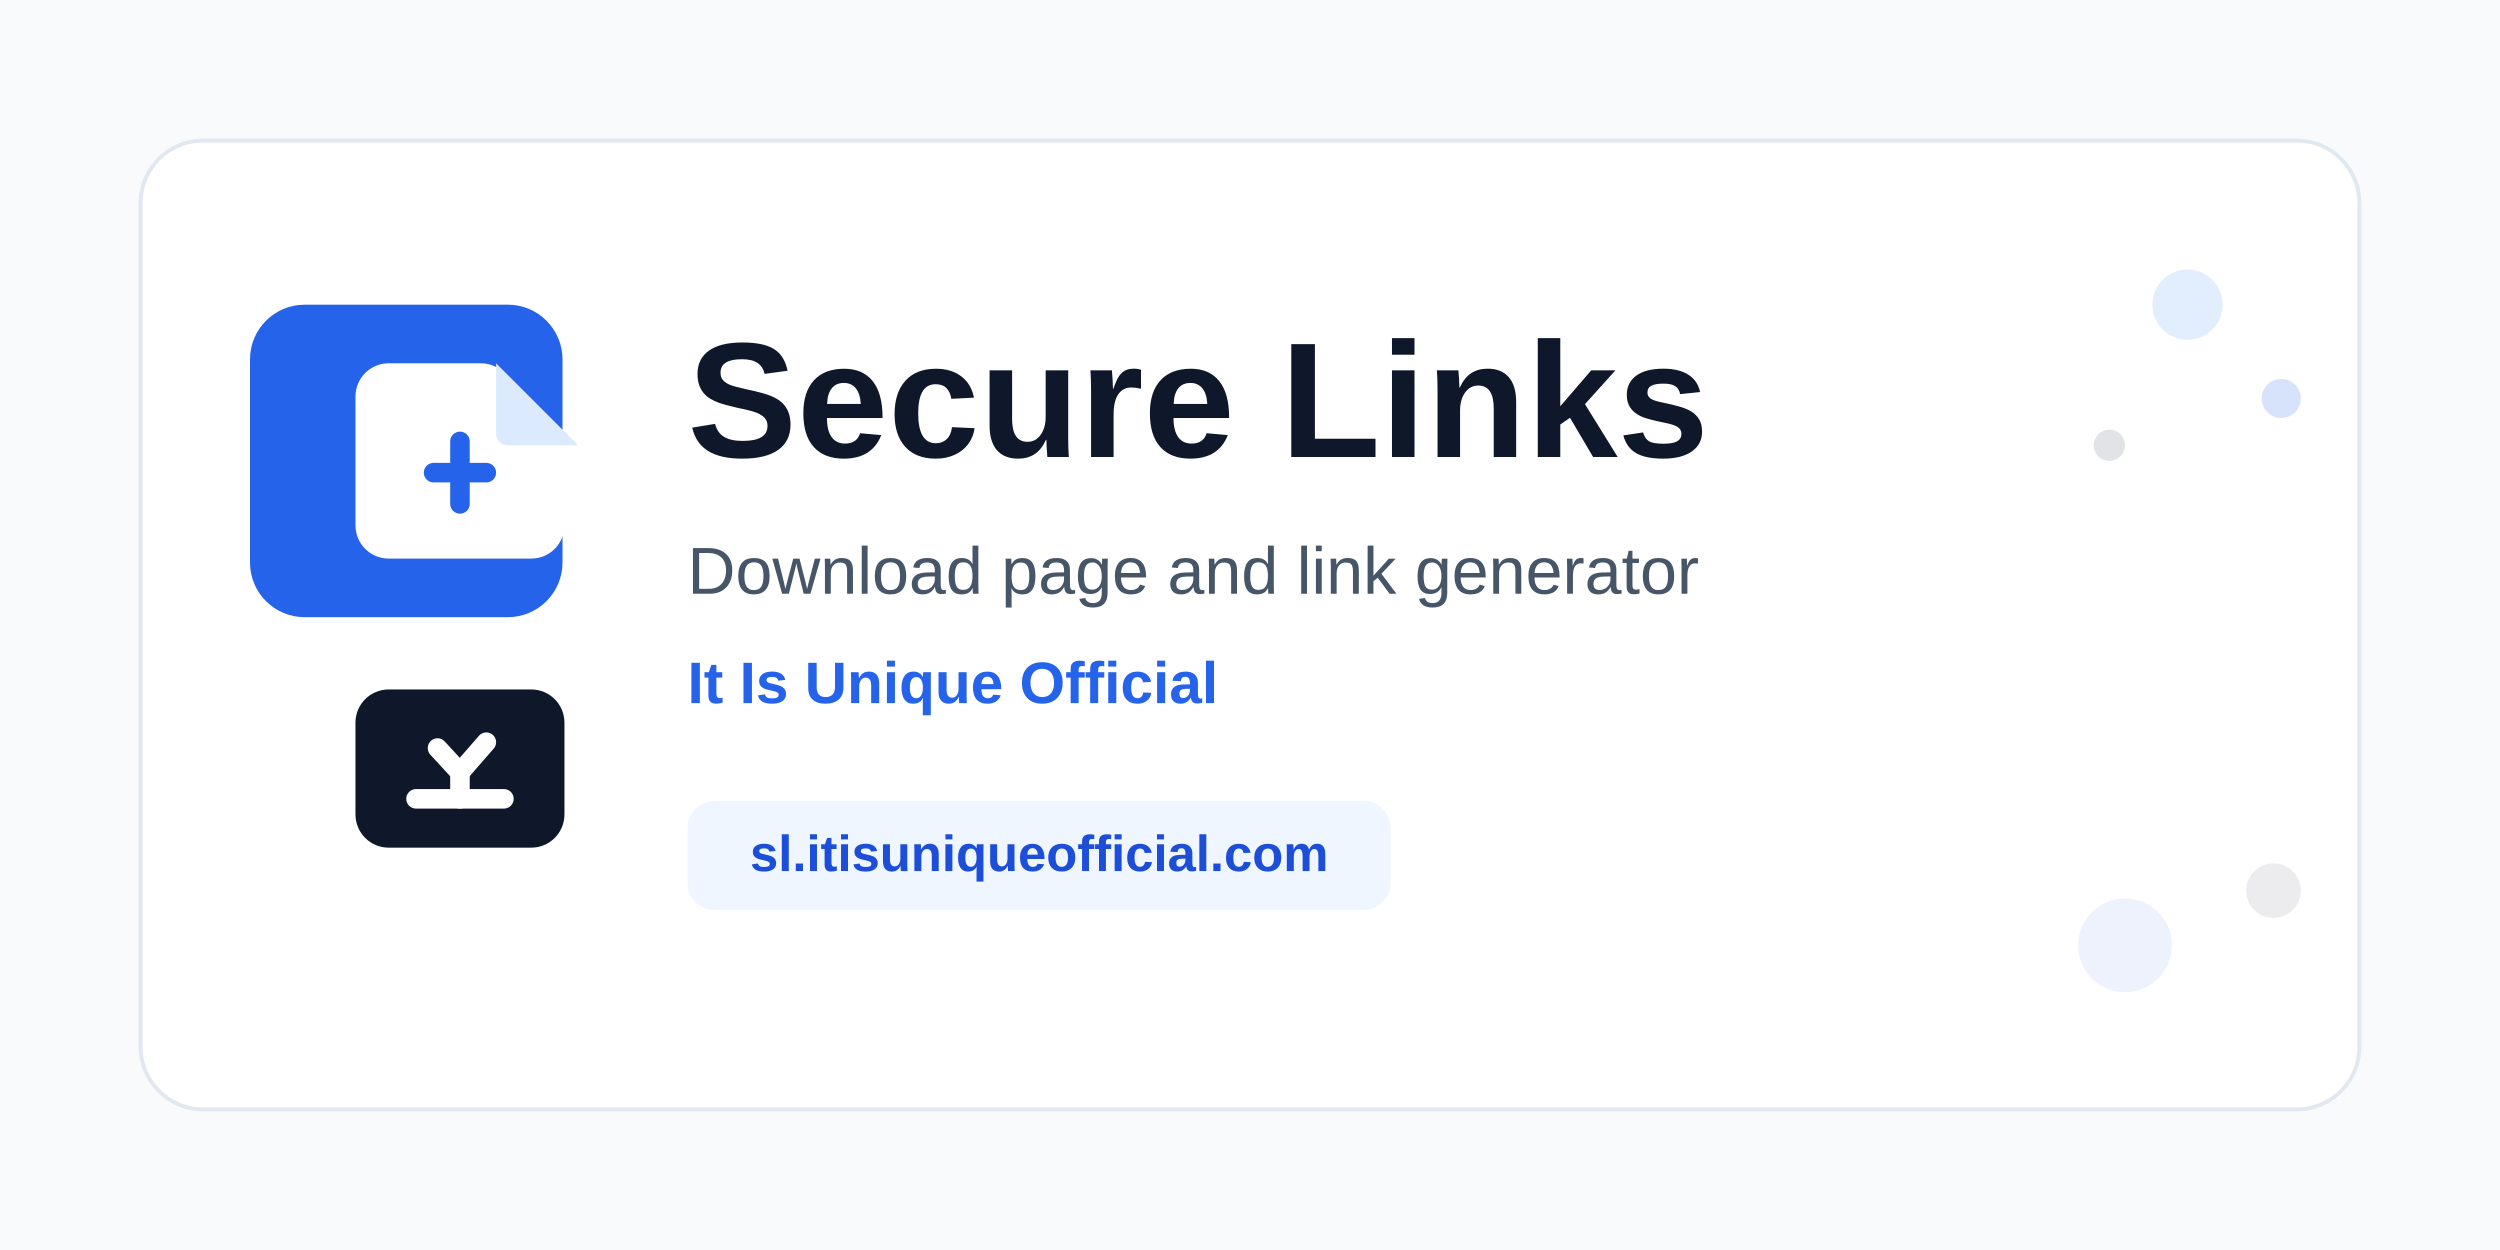
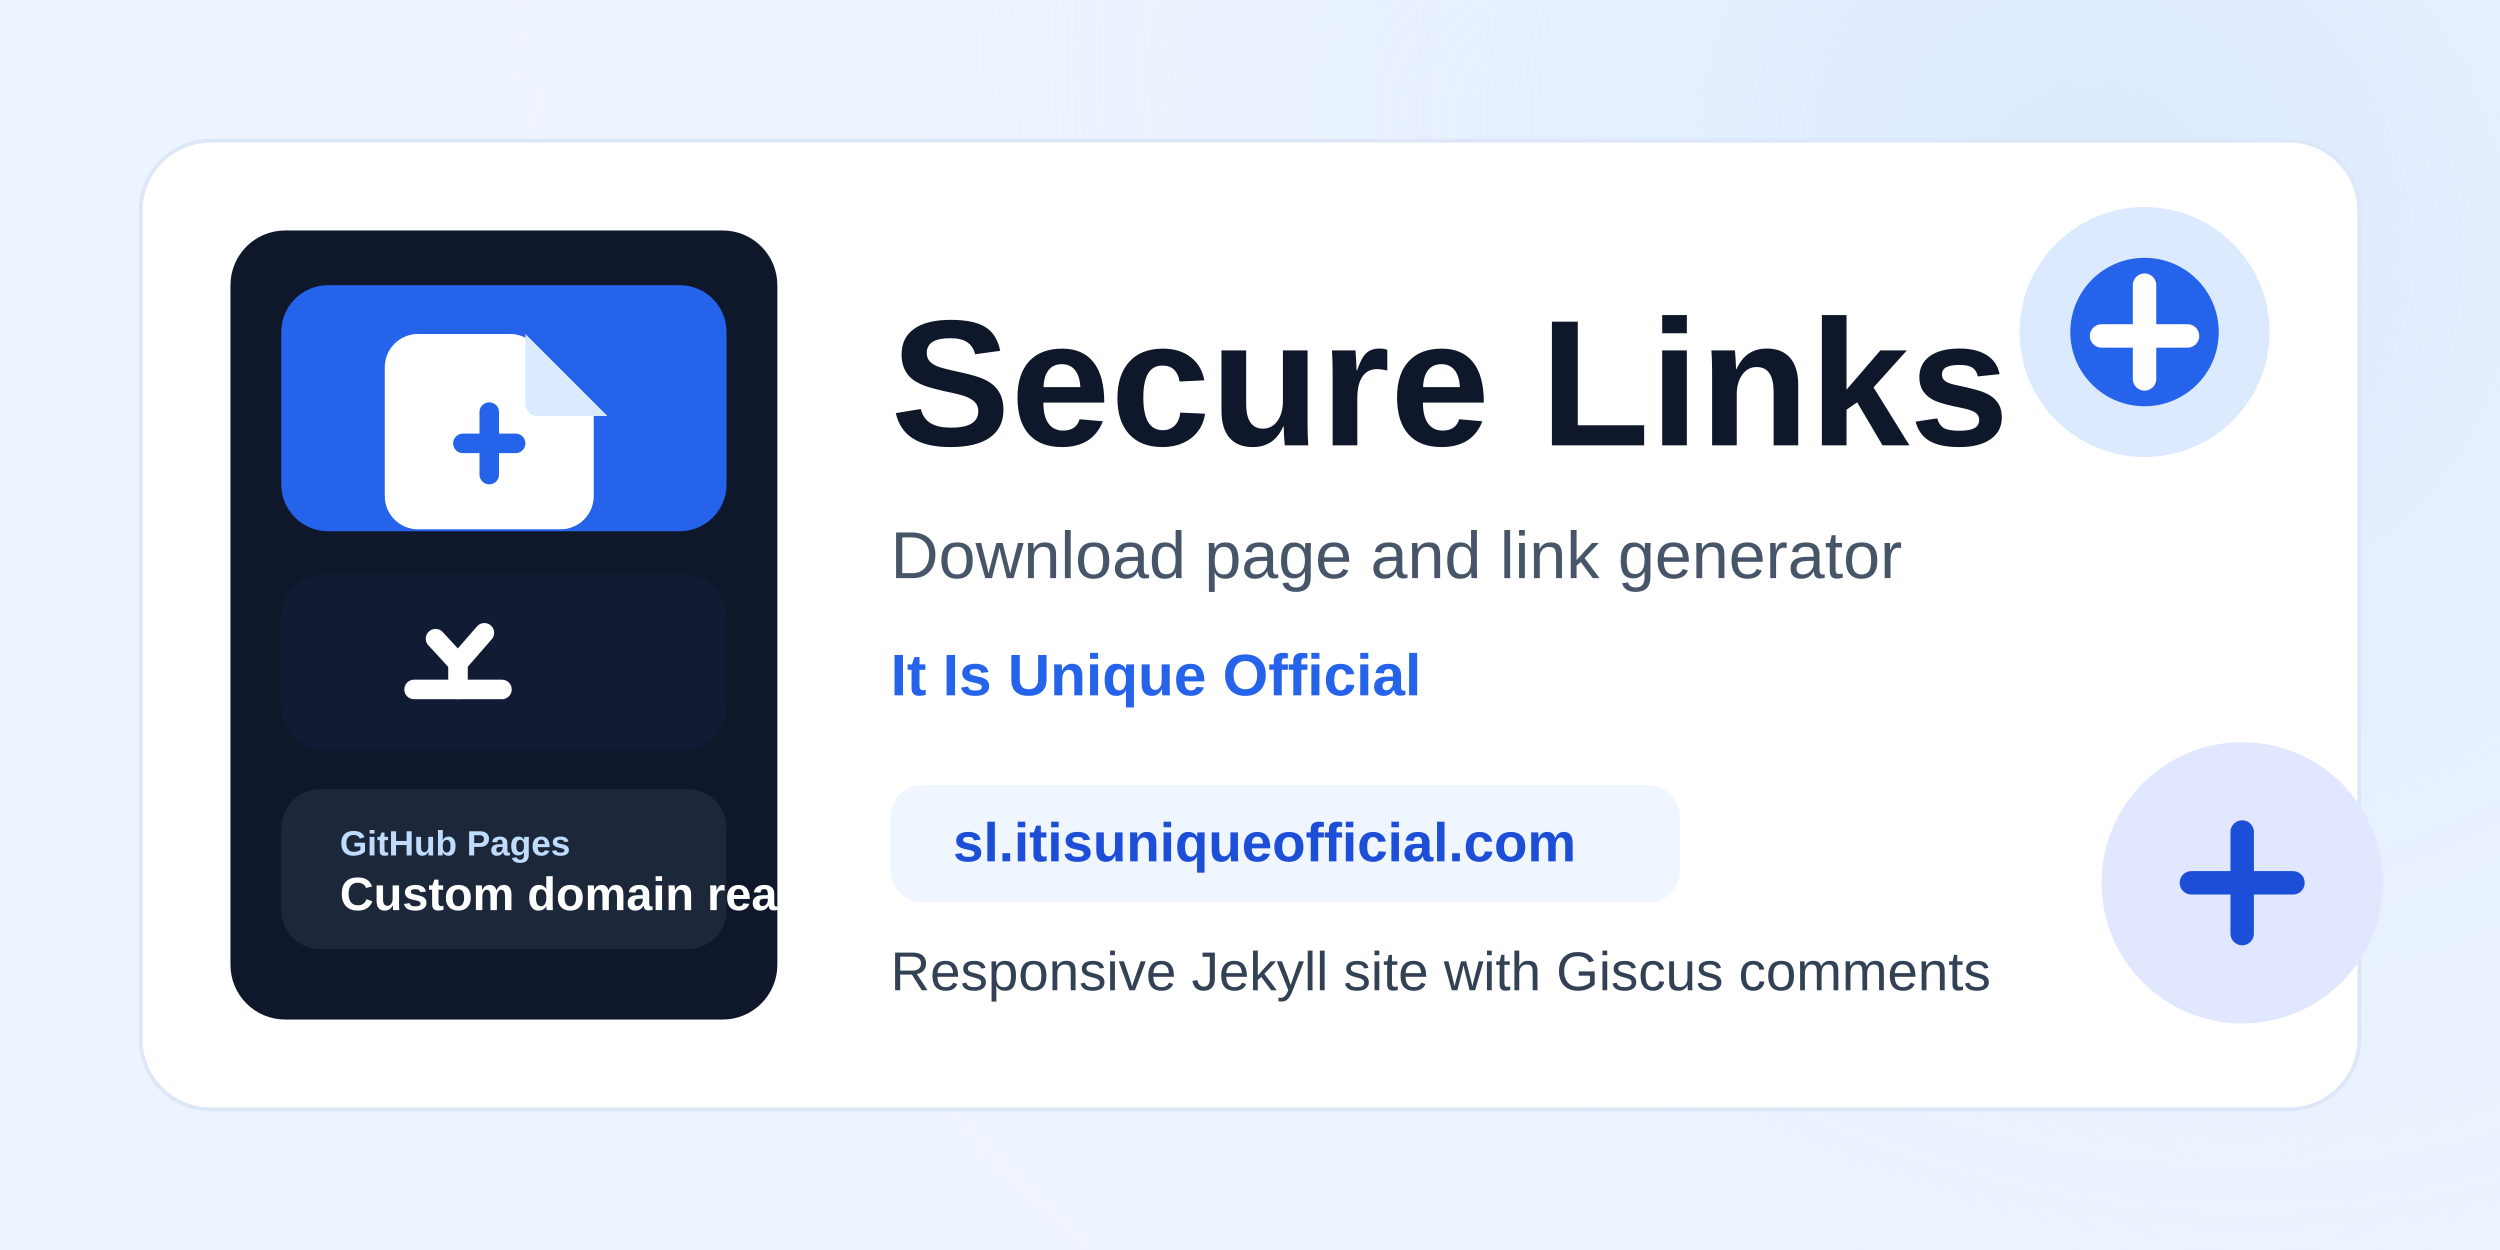
<svg xmlns="http://www.w3.org/2000/svg" width="1280" height="640" viewBox="0 0 1280 640" fill="none">
-   <rect width="1280" height="640" fill="#F8FAFC" />
-   <rect x="72" y="72" width="1136" height="496" rx="32" fill="white" stroke="#E2E8F0" stroke-width="2" />
-   <rect x="128" y="156" width="160" height="160" rx="28" fill="#2563EB" />
-   <path d="M182 203C182 193.611 189.611 186 199 186H246.172C250.679 186 254.999 187.79 258.186 190.978L284.022 216.814C287.21 220.001 289 224.321 289 228.828V269C289 278.389 281.389 286 272 286H199C189.611 286 182 278.389 182 269V203Z" fill="white" />
-   <path d="M254 186V222C254 225.314 256.686 228 260 228H296" fill="#DBEAFE" />
-   <path d="M222 242H249" stroke="#2563EB" stroke-width="10" stroke-linecap="round" />
-   <path d="M235.5 226V258" stroke="#2563EB" stroke-width="10" stroke-linecap="round" />
-   <path d="M182 370C182 360.611 189.611 353 199 353H272C281.389 353 289 360.611 289 370V417C289 426.389 281.389 434 272 434H199C189.611 434 182 426.389 182 417V370Z" fill="#0F172A" />
-   <path d="M224 383L235.5 395.5L249 380" stroke="white" stroke-width="10" stroke-linecap="round" stroke-linejoin="round" />
-   <path d="M235.5 395V409" stroke="white" stroke-width="10" stroke-linecap="round" />
-   <path d="M213 409H258" stroke="white" stroke-width="10" stroke-linecap="round" />
-   <text x="352" y="234" fill="#0F172A" font-family="Segoe UI, Arial, sans-serif" font-size="84" font-weight="700">Secure Links</text>
-   <text x="352" y="304" fill="#475569" font-family="Segoe UI, Arial, sans-serif" font-size="34" font-weight="500">Download page and link generator</text>
-   <text x="352" y="360" fill="#2563EB" font-family="Segoe UI, Arial, sans-serif" font-size="30" font-weight="600">It Is Unique Official</text>
-   <rect x="352" y="410" width="360" height="56" rx="14" fill="#EFF6FF" />
-   <text x="384" y="446" fill="#1D4ED8" font-family="Segoe UI, Arial, sans-serif" font-size="26" font-weight="600">sl.itisuniqueofficial.com</text>
-   <circle cx="1120" cy="156" r="18" fill="#60A5FA" fill-opacity="0.18" />
-   <circle cx="1168" cy="204" r="10" fill="#2563EB" fill-opacity="0.18" />
-   <circle cx="1080" cy="228" r="8" fill="#0F172A" fill-opacity="0.12" />
-   <circle cx="1088" cy="484" r="24" fill="#2563EB" fill-opacity="0.08" />
-   <circle cx="1164" cy="456" r="14" fill="#0F172A" fill-opacity="0.08" />
+   <rect width="1280" height="640" fill="#EEF4FF" />
+   <rect x="0" y="0" width="1280" height="640" fill="url(#bgGlow)" />
+   <rect x="72" y="72" width="1136" height="496" rx="36" fill="#FFFFFF" />
+   <rect x="72" y="72" width="1136" height="496" rx="36" stroke="#DCE7F8" stroke-width="2" />
+   <rect x="118" y="118" width="280" height="404" rx="28" fill="#0F172A" />
+   <rect x="144" y="146" width="228" height="126" rx="24" fill="#2563EB" />
+   <path d="M197 188C197 178.611 204.611 171 214 171H261.172C265.679 171 269.999 172.79 273.186 175.978L299.022 201.814C302.21 205.001 304 209.321 304 213.828V254C304 263.389 296.389 271 287 271H214C204.611 271 197 263.389 197 254V188Z" fill="white" />
+   <path d="M269 171V207C269 210.314 271.686 213 275 213H311" fill="#DBEAFE" />
+   <path d="M237 227H264" stroke="#2563EB" stroke-width="10" stroke-linecap="round" />
+   <path d="M250.5 211V243" stroke="#2563EB" stroke-width="10" stroke-linecap="round" />
+   <rect x="144" y="294" width="228" height="90" rx="22" fill="#111C34" />
+   <path d="M223 327L234.5 339.5L248 324" stroke="white" stroke-width="10" stroke-linecap="round" stroke-linejoin="round" />
+   <path d="M234.5 339V353" stroke="white" stroke-width="10" stroke-linecap="round" />
+   <path d="M212 353H257" stroke="white" stroke-width="10" stroke-linecap="round" />
+   <rect x="144" y="404" width="228" height="82" rx="20" fill="#1E293B" fill-opacity="0.88" />
+   <text x="174" y="438" fill="#BFDBFE" font-family="Segoe UI, Arial, sans-serif" font-size="18" font-weight="600">GitHub Pages</text>
+   <text x="174" y="466" fill="#FFFFFF" font-family="Segoe UI, Arial, sans-serif" font-size="24" font-weight="700">Custom domain ready</text>
+   <text x="456" y="228" fill="#0F172A" font-family="Segoe UI, Arial, sans-serif" font-size="92" font-weight="700">Secure Links</text>
+   <text x="456" y="296" fill="#475569" font-family="Segoe UI, Arial, sans-serif" font-size="34" font-weight="500">Download page and link generator</text>
+   <text x="456" y="356" fill="#2563EB" font-family="Segoe UI, Arial, sans-serif" font-size="30" font-weight="700">It Is Unique Official</text>
+   <rect x="456" y="402" width="404" height="60" rx="16" fill="#EFF6FF" />
+   <text x="488" y="441" fill="#1D4ED8" font-family="Segoe UI, Arial, sans-serif" font-size="28" font-weight="700">sl.itisuniqueofficial.com</text>
+   <text x="456" y="507" fill="#334155" font-family="Segoe UI, Arial, sans-serif" font-size="28" font-weight="500">Responsive Jekyll site with Giscus comments</text>
+   <circle cx="1098" cy="170" r="64" fill="#DBEAFE" />
+   <circle cx="1098" cy="170" r="38" fill="#2563EB" />
+   <path d="M1098 146V194" stroke="white" stroke-width="12" stroke-linecap="round" />
+   <path d="M1076 172H1120" stroke="white" stroke-width="12" stroke-linecap="round" />
+   <circle cx="1148" cy="452" r="72" fill="#E0E7FF" />
+   <path d="M1122 452H1174" stroke="#1D4ED8" stroke-width="12" stroke-linecap="round" />
+   <path d="M1148 426V478" stroke="#1D4ED8" stroke-width="12" stroke-linecap="round" />
+   <defs>
+     <radialGradient id="bgGlow" cx="0" cy="0" r="1" gradientUnits="userSpaceOnUse" gradientTransform="translate(1080 108) rotate(132.219) scale(776.176 889.177)">
+       <stop stop-color="#DBEAFE" />
+       <stop offset="1" stop-color="#EEF4FF" stop-opacity="0" />
+     </radialGradient>
+   </defs>
</svg>
